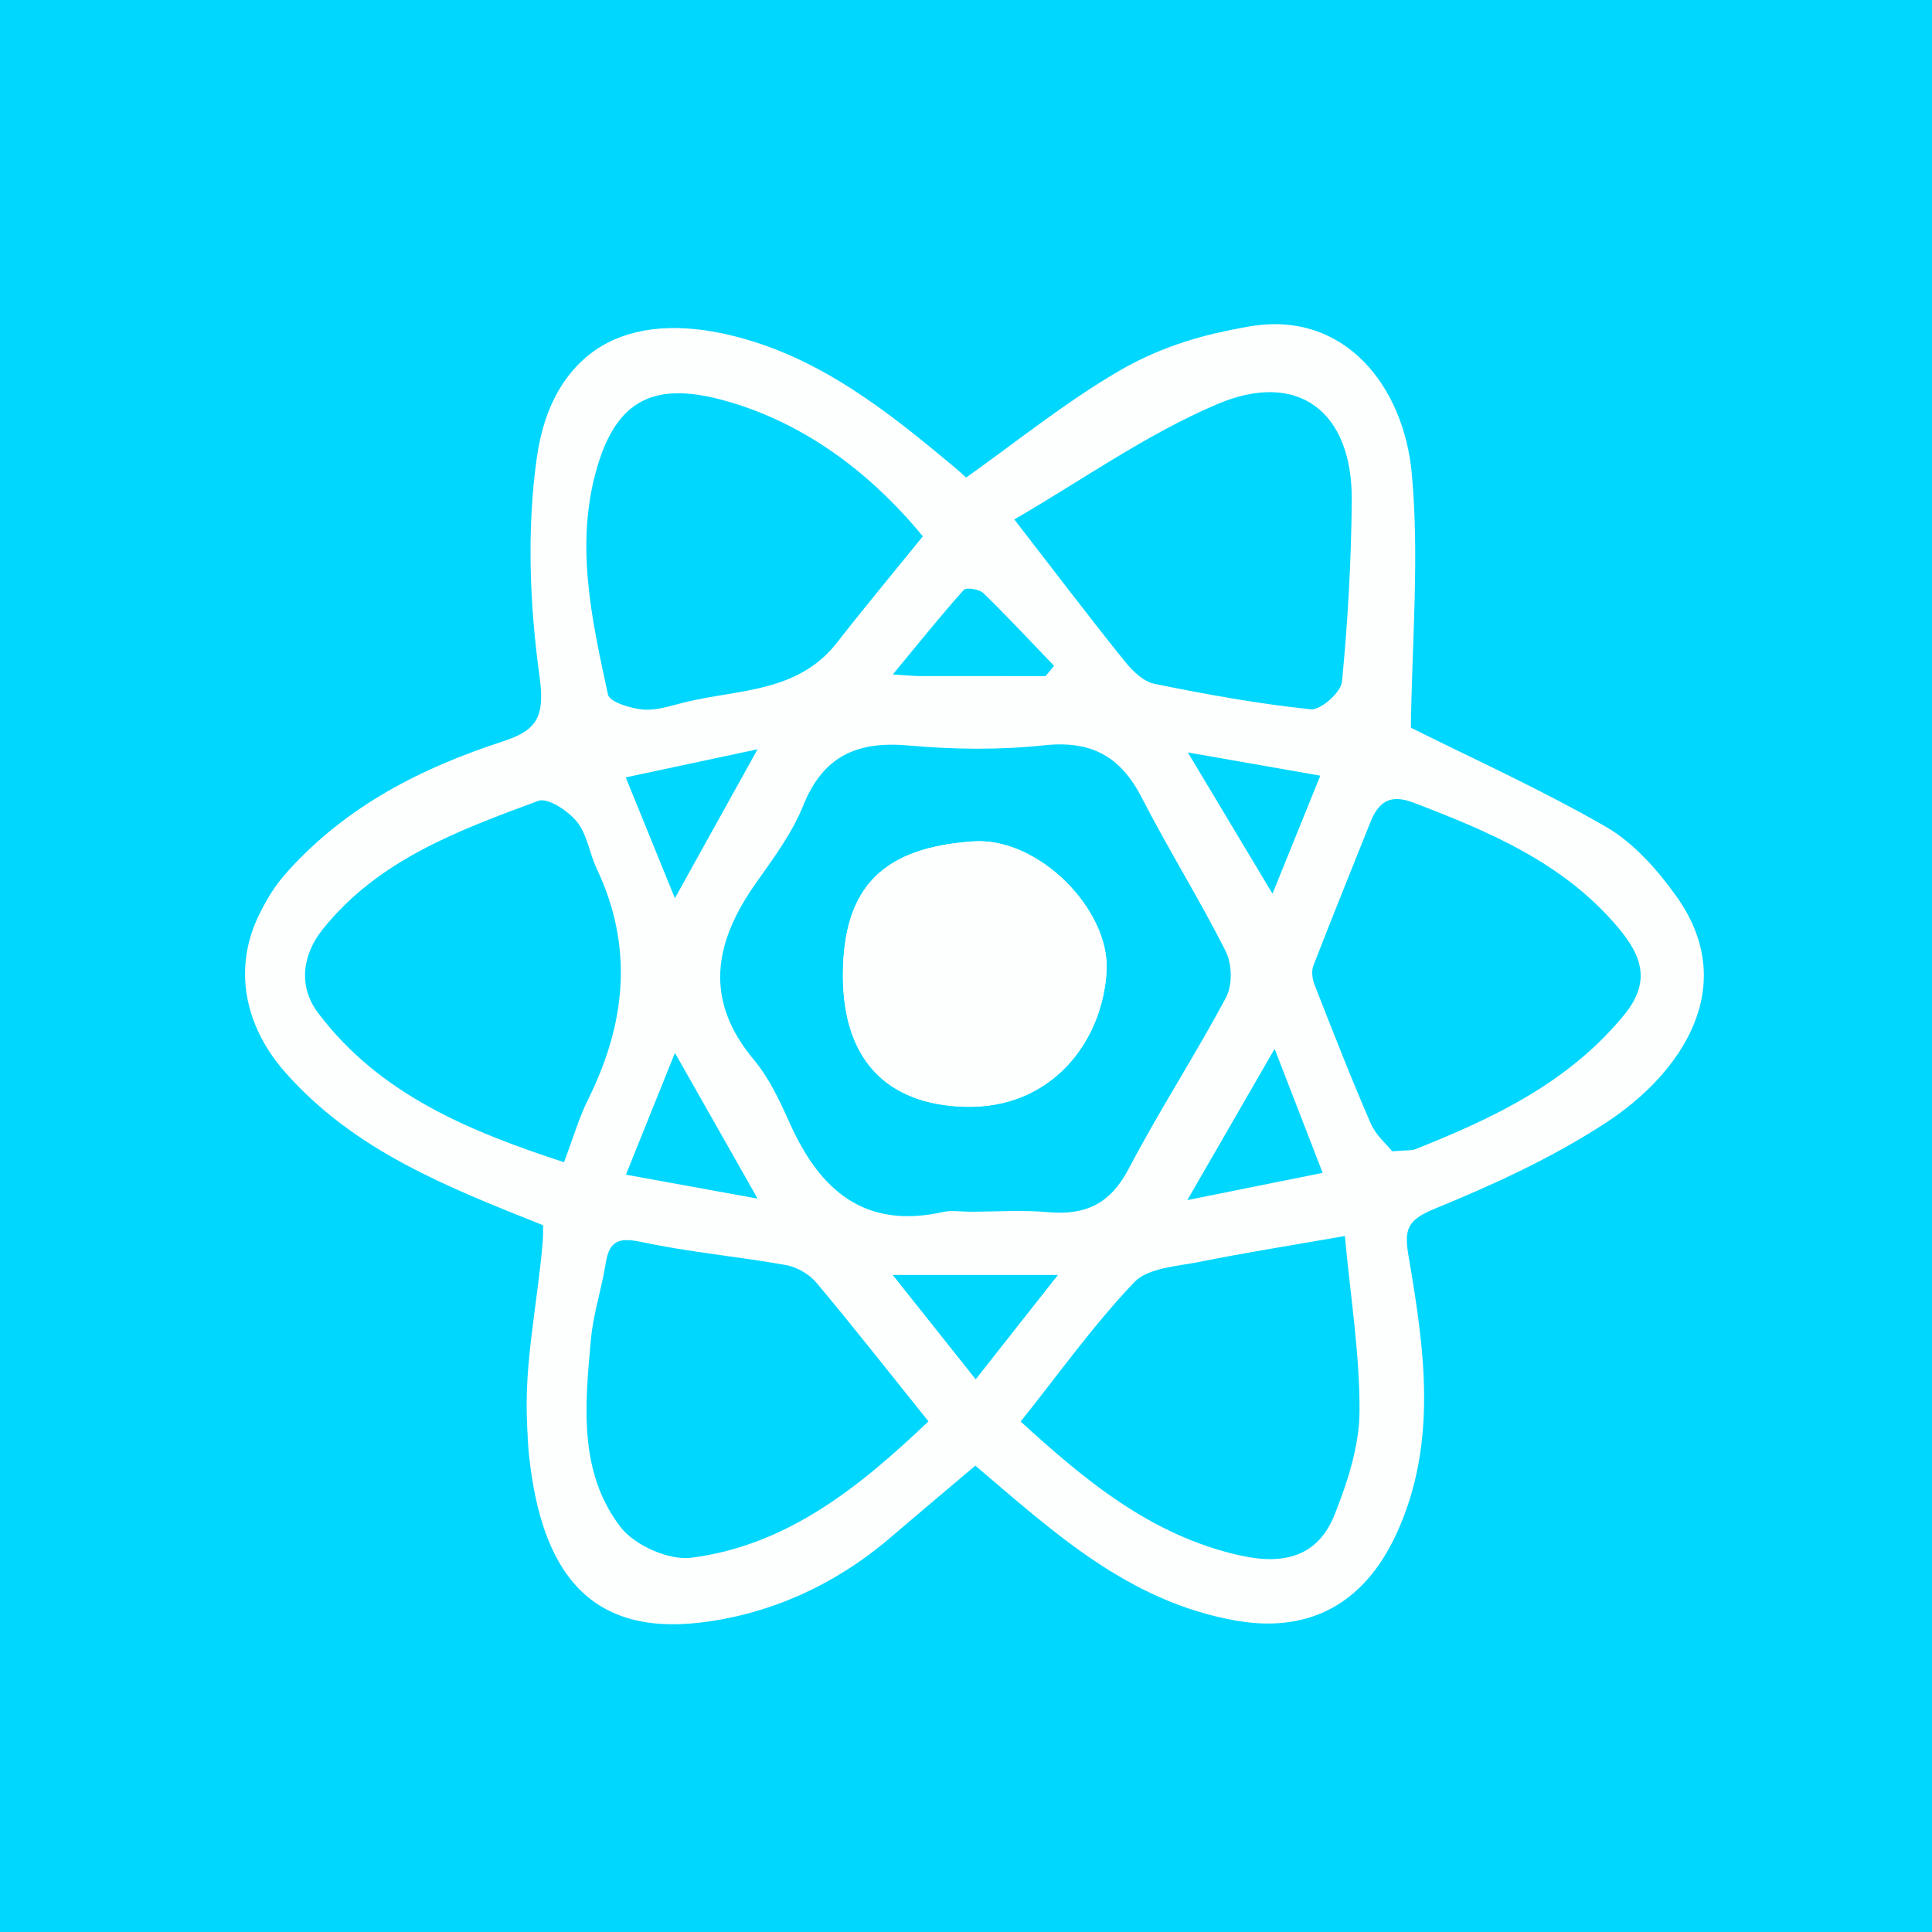
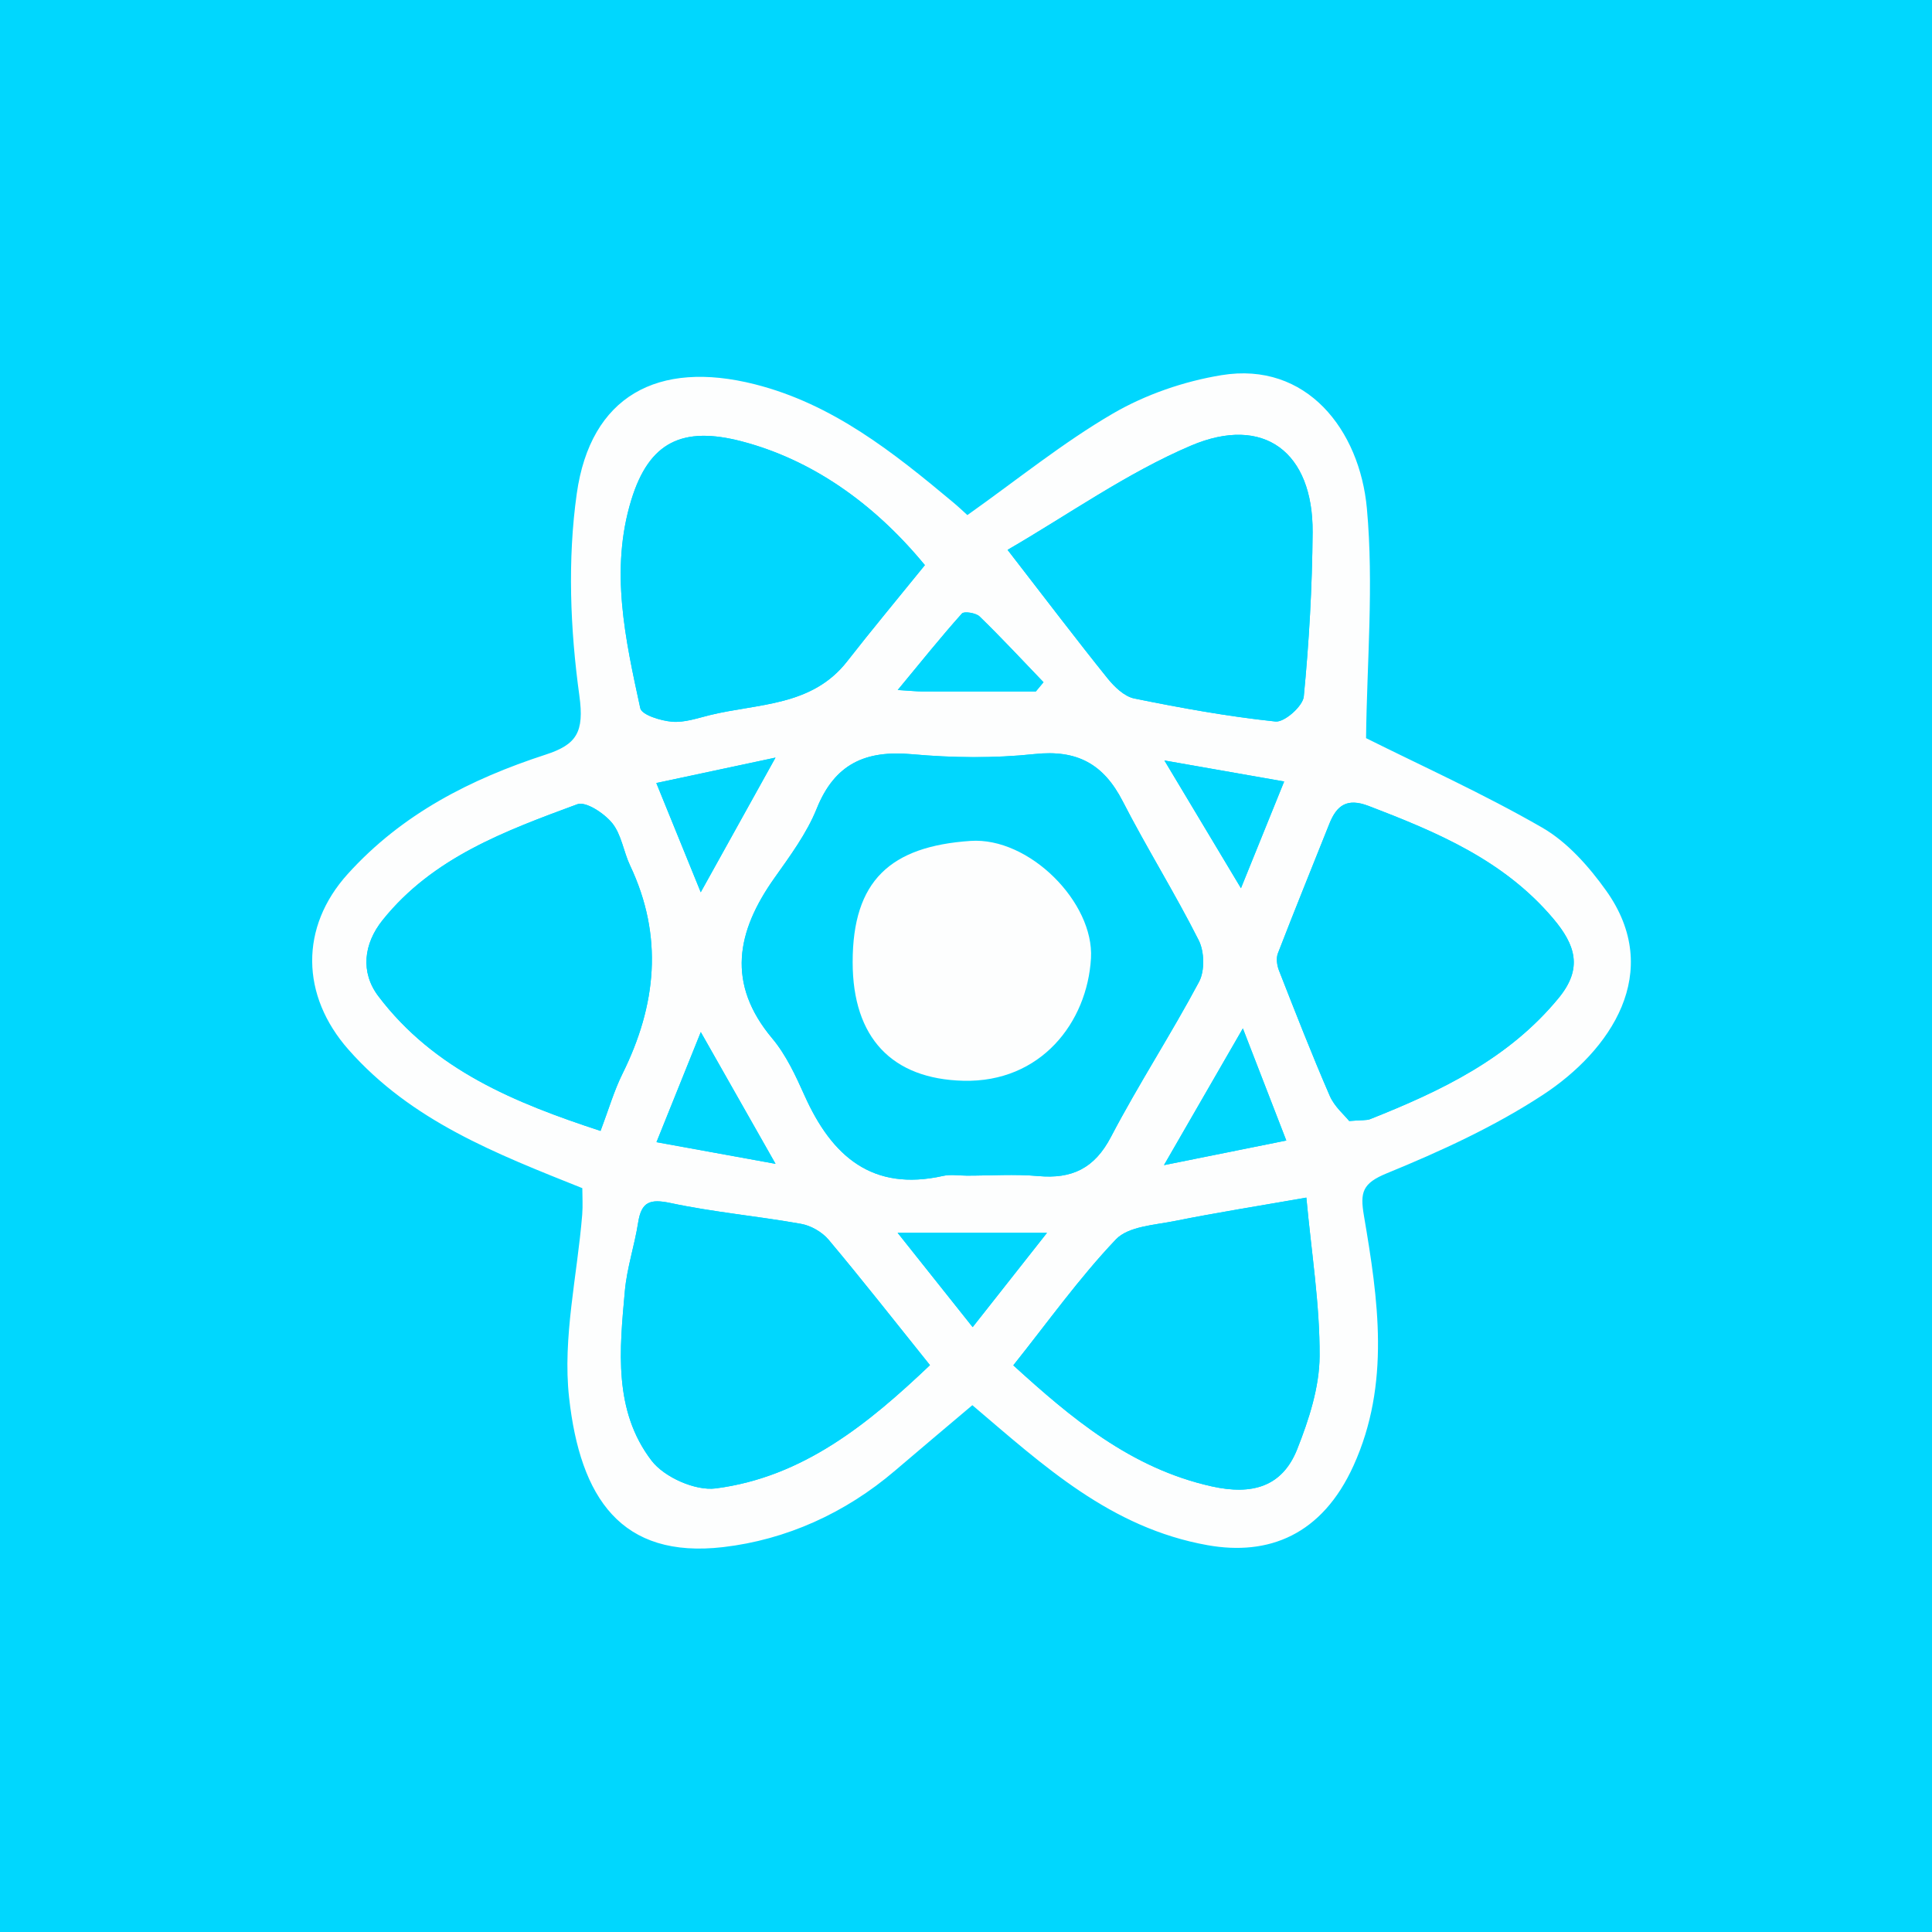
- <svg xmlns="http://www.w3.org/2000/svg" version="1.1" id="Layer_1" x="0px" y="0px" width="220px" height="220px" viewBox="0 0 220 220" enable-background="new 0 0 220 220" xml:space="preserve">
-   <path fill="#00D7FE" d="M0,220C0,146.749,0,73.496,0,0c73.333,0,146.666,0,220,0c0,73.233,0,146.466,0,220  C146.234,220,73.118,220,0,220z M158.794,82.379c0.103-9.359,0.966-18.968,0.103-28.419c-0.888-9.7-7.439-18.223-17.996-16.496  c-4.629,0.757-9.379,2.389-13.422,4.744c-6.196,3.607-11.832,8.185-18.017,12.571c-0.341-0.307-1.024-0.963-1.753-1.57  c-7.398-6.183-14.915-12.178-24.541-14.615c-12.045-3.051-20.343,1.479-22.042,13.541c-1.151,8.175-0.811,16.769,0.323,24.974  c0.628,4.556-0.347,6.063-4.168,7.308c-9.285,3.023-17.764,7.326-24.496,14.776c-5.937,6.568-5.82,15.027,0.108,21.74  c7.793,8.824,18.225,12.852,28.922,17.131c0,1.019,0.079,2.15-0.013,3.271c-0.611,7.555-2.443,15.234-1.625,22.626  c1.375,12.438,6.443,19.99,19.076,18.519c7.783-0.906,15.11-4.201,21.265-9.465c3.168-2.711,6.36-5.388,9.56-8.098  c8.825,7.492,17.101,15.186,29.112,17.326c7.535,1.344,14.154-1.248,18.059-9.857c4.587-10.119,3.05-20.547,1.284-30.902  c-0.499-2.928-0.199-4.022,2.86-5.272c6.639-2.715,13.277-5.76,19.26-9.676c8.38-5.483,15.043-15.197,7.844-25.292  c-2.13-2.98-4.787-5.992-7.896-7.785C173.313,89.257,165.609,85.786,158.794,82.379z" />
-   <path fill="#FDFEFE" d="M160.661,82.867c6.938,3.468,14.782,7.002,22.198,11.278c3.166,1.826,5.871,4.89,8.039,7.925  c7.33,10.277,0.547,20.164-7.984,25.748c-6.092,3.986-12.85,7.086-19.607,9.853c-3.115,1.272-3.42,2.39-2.912,5.369  c1.797,10.542,3.361,21.155-1.308,31.459c-3.974,8.767-10.714,11.401-18.385,10.036c-12.228-2.182-20.652-10.012-29.638-17.639  c-3.256,2.756-6.508,5.482-9.731,8.24c-6.266,5.359-13.725,8.715-21.649,9.637c-12.861,1.498-18.021-6.188-19.421-18.852  c-0.833-7.523,1.033-15.345,1.655-23.033c0.092-1.142,0.013-2.295,0.013-3.332c-10.89-4.355-21.51-8.455-29.444-17.438  c-6.036-6.834-6.154-15.444-0.11-22.134C39.231,92.4,47.863,88.02,57.315,84.942c3.89-1.268,4.883-2.802,4.243-7.44  c-1.154-8.353-1.5-17.102-0.328-25.425c1.729-12.278,10.177-16.892,22.44-13.785c9.8,2.481,17.452,8.584,24.984,14.879  c0.74,0.618,1.438,1.287,1.783,1.599c6.297-4.465,12.033-9.125,18.342-12.798c4.117-2.396,8.953-4.057,13.666-4.829  c10.746-1.758,17.416,6.918,18.32,16.793C161.646,63.556,160.768,73.339,160.661,82.867z M110.375,137.98  c2.993,0,6.006-0.217,8.975,0.053c4.258,0.388,7.1-0.958,9.178-4.934c3.469-6.634,7.576-12.929,11.095-19.533  c0.735-1.383,0.678-3.81-0.042-5.235c-2.995-5.938-6.539-11.603-9.579-17.521c-2.405-4.685-5.744-6.513-11.094-5.938  c-5.099,0.546-10.33,0.482-15.443,0.022c-5.838-0.526-9.724,1.181-12.007,6.858c-1.264,3.14-3.376,5.982-5.357,8.783  c-4.744,6.708-6.028,13.263-0.245,20.158c1.75,2.086,2.954,4.701,4.084,7.22c3.415,7.608,8.5,12.104,17.452,10.097  C108.338,137.797,109.377,137.98,110.375,137.98z M64.225,132.346c1.032-2.724,1.705-5.064,2.77-7.212  c4.274-8.62,5.178-17.301,0.954-26.22c-0.831-1.755-1.085-3.903-2.254-5.342c-1.005-1.238-3.326-2.774-4.397-2.376  c-9.039,3.343-18.19,6.691-24.523,14.59c-2.402,2.995-2.811,6.579-0.54,9.582C43.268,124.666,53.476,128.82,64.225,132.346z   M116.223,161.876c7.229,6.575,14.758,12.965,24.99,15.246c5.077,1.132,8.891,0.063,10.773-4.692  c1.473-3.716,2.797-7.789,2.818-11.713c0.037-6.49-1.023-12.986-1.668-19.973c-6.027,1.059-11.313,1.893-16.552,2.945  c-2.569,0.517-5.862,0.67-7.435,2.317C124.527,150.868,120.6,156.391,116.223,161.876z M105.725,161.854  c-4.488-5.592-8.541-10.765-12.763-15.795c-0.817-0.975-2.226-1.783-3.48-2.006c-5.46-0.975-11.015-1.468-16.431-2.623  c-2.604-0.554-3.679-0.152-4.087,2.461c-0.451,2.885-1.411,5.705-1.672,8.598c-0.669,7.408-1.465,15.1,3.371,21.402  c1.598,2.084,5.509,3.82,8.074,3.489C89.789,175.953,98.036,169.158,105.725,161.854z M105.085,61.072  c-6.612-8.037-14.478-13.324-23.008-15.573c-7.568-1.997-11.74,0.088-13.975,7.358c-2.714,8.83-0.748,17.581,1.13,26.235  c0.184,0.851,2.576,1.584,4,1.705c1.554,0.132,3.191-0.445,4.763-0.83c6.063-1.486,12.85-1.074,17.297-6.774  C98.421,69.185,101.68,65.278,105.085,61.072z M115.501,59.149c4.942,6.383,8.697,11.336,12.591,16.178  c0.869,1.081,2.121,2.292,3.381,2.547c5.887,1.195,11.816,2.274,17.783,2.898c1.118,0.117,3.441-1.934,3.559-3.144  c0.666-6.873,1.061-13.792,1.111-20.699c0.076-10.045-6.101-14.84-15.343-10.9C130.504,49.475,123.184,54.697,115.501,59.149z   M158.539,131.098c1.652-0.138,2.193-0.062,2.637-0.236c8.914-3.541,17.467-7.604,23.762-15.279  c3.045-3.716,2.121-6.652-0.719-10.007c-6.217-7.347-14.613-10.862-23.244-14.168c-2.69-1.031-4.002-0.097-4.935,2.246  c-2.166,5.441-4.377,10.865-6.485,16.328c-0.238,0.619-0.117,1.511,0.137,2.16c2.072,5.287,4.136,10.582,6.396,15.789  C156.682,129.296,157.959,130.369,158.539,131.098z M145.143,119.432c-3.594,6.228-6.404,11.098-9.939,17.225  c5.846-1.178,10.257-2.063,15.41-3.102C148.881,129.085,147.322,125.059,145.143,119.432z M111.104,157.063  c3.406-4.319,6.15-7.803,9.365-11.881c-6.732,0-12.255,0-18.818,0C104.907,149.271,107.664,152.736,111.104,157.063z M76.85,102.279  c3.418-6.155,6.118-11.019,9.417-16.96c-5.567,1.188-9.922,2.116-15.013,3.202C73.119,93.108,74.731,97.072,76.85,102.279z   M76.856,119.895c-2.061,5.121-3.695,9.182-5.582,13.867c5.265,0.957,9.634,1.752,14.997,2.729  C82.924,130.59,80.165,125.727,76.856,119.895z M135.259,85.681c3.513,5.86,6.304,10.516,9.642,16.09  c1.99-4.916,3.654-9.022,5.443-13.442C145.268,87.438,140.839,86.661,135.259,85.681z M119.063,76.987  c0.321-0.388,0.646-0.775,0.965-1.163c-2.666-2.776-5.286-5.598-8.045-8.28c-0.467-0.454-1.953-0.688-2.236-0.371  c-2.637,2.949-5.113,6.041-8.083,9.631c1.728,0.105,2.37,0.177,3.011,0.179C109.471,76.992,114.268,76.987,119.063,76.987z" />
-   <path fill="#00D7FE" d="M110.375,137.98c-0.998,0-2.037-0.186-2.986,0.029c-8.951,2.008-14.037-2.488-17.452-10.099  c-1.13-2.521-2.335-5.134-4.084-7.22c-5.783-6.896-4.499-13.45,0.245-20.158c1.98-2.801,4.093-5.643,5.357-8.783  c2.284-5.677,6.169-7.385,12.007-6.858c5.113,0.459,10.347,0.524,15.442-0.022c5.351-0.574,8.688,1.253,11.095,5.938  c3.04,5.918,6.584,11.583,9.579,17.521c0.72,1.427,0.777,3.853,0.042,5.233c-3.519,6.606-7.626,12.901-11.095,19.533  c-2.078,3.977-4.918,5.321-9.176,4.936C116.381,137.764,113.368,137.98,110.375,137.98z M95.986,111.085  c0.002,9.563,4.981,14.718,13.937,14.942c9.776,0.246,15.62-7.355,16.085-15.434c0.405-7.014-7.765-15.291-15.182-14.783  C100.766,96.5,95.984,100.798,95.986,111.085z" />
-   <path fill="#00D7FE" d="M64.225,132.346c-10.749-3.523-20.958-7.68-27.99-16.979c-2.271-3.004-1.863-6.586,0.54-9.582  c6.333-7.898,15.485-11.247,24.523-14.59c1.072-0.397,3.392,1.139,4.397,2.376c1.169,1.439,1.423,3.587,2.254,5.342  c4.224,8.919,3.32,17.599-0.954,26.22C65.93,127.279,65.257,129.622,64.225,132.346z" />
-   <path fill="#00D7FE" d="M116.223,161.876c4.377-5.485,8.307-11.008,12.932-15.866c1.57-1.648,4.863-1.804,7.435-2.32  c5.239-1.053,10.521-1.887,16.552-2.943c0.645,6.984,1.707,13.48,1.668,19.975c-0.021,3.922-1.348,7.995-2.818,11.713  c-1.885,4.756-5.696,5.822-10.773,4.69C130.98,174.841,123.452,168.451,116.223,161.876z" />
-   <path fill="#00D7FE" d="M105.725,161.854c-7.688,7.306-15.936,14.101-26.988,15.526c-2.565,0.331-6.476-1.405-8.074-3.489  c-4.836-6.305-4.041-13.994-3.371-21.402c0.262-2.893,1.221-5.713,1.672-8.598c0.408-2.613,1.484-3.015,4.087-2.461  c5.416,1.155,10.971,1.648,16.431,2.623c1.254,0.223,2.663,1.031,3.48,2.006C97.184,151.09,101.236,156.262,105.725,161.854z" />
-   <path fill="#00D7FE" d="M105.085,61.072c-3.405,4.206-6.665,8.112-9.792,12.121c-4.447,5.7-11.235,5.288-17.297,6.774  c-1.572,0.385-3.209,0.962-4.763,0.83c-1.424-0.121-3.816-0.854-4-1.705c-1.877-8.654-3.844-17.405-1.13-26.235  c2.234-7.271,6.406-9.355,13.975-7.358C90.608,47.749,98.473,53.035,105.085,61.072z" />
-   <path fill="#00D7FE" d="M115.501,59.149c7.683-4.453,15.003-9.674,23.082-13.119c9.242-3.94,15.419,0.855,15.343,10.9  c-0.053,6.907-0.445,13.826-1.111,20.699c-0.115,1.21-2.438,3.261-3.559,3.144c-5.967-0.624-11.896-1.703-17.783-2.898  c-1.26-0.256-2.512-1.466-3.381-2.547C124.197,70.486,120.443,65.532,115.501,59.149z" />
-   <path fill="#00D7FE" d="M158.539,131.098c-0.58-0.729-1.857-1.802-2.453-3.172c-2.261-5.207-4.322-10.501-6.395-15.789  c-0.254-0.646-0.377-1.541-0.14-2.158c2.109-5.463,4.32-10.887,6.486-16.328c0.935-2.342,2.241-3.277,4.937-2.246  c8.631,3.306,17.025,6.822,23.242,14.167c2.842,3.355,3.766,6.291,0.719,10.008c-6.295,7.678-14.848,11.738-23.762,15.279  C160.732,131.036,160.191,130.96,158.539,131.098z" />
-   <path fill="#00D7FE" d="M145.143,119.432c2.18,5.627,3.738,9.653,5.471,14.123c-5.153,1.036-9.564,1.924-15.41,3.102  C138.738,130.527,141.549,125.656,145.143,119.432z" />
-   <path fill="#00D7FE" d="M111.104,157.063c-3.439-4.324-6.197-7.791-9.453-11.881c6.563,0,12.084,0,18.818,0  C117.255,149.26,114.512,152.74,111.104,157.063z" />
-   <path fill="#00D7FE" d="M76.85,102.279c-2.119-5.207-3.73-9.171-5.597-13.758c5.091-1.086,9.446-2.015,15.013-3.202  C82.968,91.26,80.268,96.124,76.85,102.279z" />
-   <path fill="#00D7FE" d="M76.856,119.895c3.309,5.832,6.068,10.695,9.416,16.596c-5.363-0.977-9.732-1.77-14.997-2.729  C73.161,129.074,74.795,125.016,76.856,119.895z" />
-   <path fill="#00D7FE" d="M135.259,85.681c5.58,0.979,10.009,1.757,15.085,2.647c-1.789,4.42-3.453,8.527-5.443,13.441  C141.563,96.197,138.771,91.541,135.259,85.681z" />
-   <path fill="#00D7FE" d="M119.063,76.987c-4.797,0-9.592,0.005-14.389-0.005c-0.642-0.002-1.283-0.073-3.011-0.179  c2.969-3.59,5.446-6.682,8.083-9.631c0.283-0.317,1.771-0.083,2.236,0.371c2.759,2.682,5.379,5.504,8.047,8.28  C119.707,76.212,119.385,76.6,119.063,76.987z" />
-   <path fill="#FDFEFE" d="M95.986,111.085c-0.002-10.287,4.777-14.585,14.841-15.272c7.417-0.507,15.587,7.77,15.182,14.781  c-0.466,8.078-6.31,15.682-16.085,15.436C100.968,125.803,95.988,120.646,95.986,111.085z" />
+ <svg xmlns="http://www.w3.org/2000/svg" version="1.1" id="Layer_1" x="0px" y="0px" width="400px" height="400px" viewBox="-90 -90 400 400" enable-background="new -90 -90 400 400" xml:space="preserve">
+   <rect x="-90" y="-90" fill="#00D7FE" width="400" height="400" />
+   <path fill="#FDFEFE" d="M192.828,62.824c11.403,5.7,24.297,11.508,36.485,18.535c5.204,3.002,9.649,8.037,13.213,13.025  c12.046,16.893,0.897,33.144-13.123,42.319c-10.013,6.551-21.119,11.646-32.227,16.193c-5.121,2.091-5.62,3.927-4.785,8.824  c2.951,17.326,5.523,34.769-2.149,51.705c-6.53,14.405-17.608,18.737-30.218,16.491c-20.096-3.585-33.941-16.453-48.709-28.988  c-5.353,4.529-10.698,9.01-15.995,13.542c-10.299,8.808-22.557,14.324-35.58,15.841c-21.137,2.46-29.619-10.172-31.919-30.985  c-1.369-12.364,1.697-25.22,2.719-37.855c0.151-1.878,0.022-3.774,0.022-5.476c-17.898-7.159-35.353-13.896-48.393-28.661  c-9.92-11.232-10.114-25.384-0.181-36.379C-6.747,78.491,7.44,71.293,22.976,66.234c6.394-2.084,8.025-4.604,6.973-12.228  c-1.896-13.728-2.465-28.107-0.539-41.787c2.842-20.18,16.727-27.763,36.881-22.656c16.107,4.077,28.684,14.108,41.062,24.454  c1.217,1.016,2.364,2.115,2.931,2.628c10.35-7.338,19.778-14.998,30.145-21.034c6.768-3.938,14.716-6.668,22.463-7.937  c17.66-2.891,28.623,11.369,30.108,27.6C194.448,31.086,193.004,47.164,192.828,62.824z M110.183,153.404  c4.92,0,9.87-0.354,14.75,0.088c6.998,0.636,11.67-1.575,15.083-8.109c5.703-10.904,12.453-21.251,18.236-32.103  c1.206-2.273,1.114-6.263-0.069-8.605c-4.923-9.759-10.747-19.07-15.743-28.796c-3.953-7.7-9.44-10.705-18.233-9.76  c-8.38,0.897-16.979,0.792-25.382,0.036c-9.595-0.863-15.981,1.942-19.732,11.271c-2.078,5.162-5.55,9.832-8.806,14.436  c-7.796,11.026-9.907,21.798-0.402,33.129c2.876,3.429,4.855,7.729,6.712,11.869c5.613,12.502,13.97,19.894,28.683,16.595  C106.834,153.104,108.542,153.404,110.183,153.404z M34.333,144.144c1.696-4.475,2.801-8.322,4.552-11.852  c7.025-14.169,8.51-28.435,1.569-43.093c-1.366-2.884-1.785-6.416-3.706-8.781c-1.651-2.035-5.466-4.56-7.227-3.905  c-14.856,5.494-29.896,10.996-40.304,23.979c-3.948,4.922-4.621,10.813-0.888,15.749C-0.111,131.521,16.667,138.351,34.333,144.144z   M119.793,192.678c11.882,10.807,24.255,21.31,41.072,25.058c8.344,1.862,14.61,0.105,17.706-7.712  c2.42-6.106,4.596-12.802,4.633-19.25c0.059-10.666-1.683-21.343-2.742-32.824c-9.905,1.738-18.596,3.107-27.204,4.838  c-4.22,0.849-9.633,1.103-12.222,3.808C133.441,174.587,126.986,183.663,119.793,192.678z M102.54,192.64  c-7.376-9.188-14.037-17.69-20.977-25.958c-1.342-1.601-3.659-2.932-5.72-3.298c-8.973-1.602-18.104-2.411-27.005-4.308  c-4.281-0.913-6.046-0.254-6.717,4.042c-0.741,4.743-2.319,9.378-2.747,14.133c-1.101,12.173-2.408,24.816,5.539,35.175  c2.627,3.425,9.054,6.278,13.271,5.734C76.348,215.814,89.902,204.647,102.54,192.64z M101.487,27.004  C90.621,13.794,77.692,5.104,63.674,1.408c-12.439-3.282-19.296,0.145-22.97,12.093c-4.461,14.513-1.229,28.896,1.857,43.119  c0.303,1.398,4.234,2.604,6.575,2.802c2.554,0.218,5.245-0.729,7.828-1.364c9.965-2.441,21.12-1.764,28.428-11.133  C90.534,40.338,95.891,33.916,101.487,27.004z M118.607,23.842c8.121,10.492,14.293,18.632,20.692,26.59  c1.428,1.776,3.486,3.766,5.558,4.185c9.673,1.965,19.42,3.737,29.227,4.764c1.837,0.192,5.655-3.179,5.849-5.168  c1.094-11.295,1.745-22.667,1.828-34.019c0.122-16.51-10.026-24.391-25.218-17.916C143.267,7.943,131.233,16.526,118.607,23.842z   M189.341,142.095c2.715-0.228,3.606-0.103,4.334-0.389c14.65-5.818,28.709-12.498,39.054-25.111  c5.004-6.107,3.485-10.934-1.181-16.447c-10.218-12.075-24.021-17.853-38.203-23.285c-4.421-1.696-6.578-0.16-8.11,3.691  c-3.56,8.942-7.194,17.856-10.659,26.835c-0.392,1.018-0.192,2.484,0.226,3.551c3.406,8.689,6.798,17.392,10.514,25.95  C186.289,139.132,188.388,140.895,189.341,142.095z M167.323,122.918c-5.908,10.237-10.524,18.242-16.334,28.311  c9.605-1.937,16.859-3.389,25.326-5.097C173.467,138.787,170.905,132.168,167.323,122.918z M111.378,184.768  c5.599-7.098,10.108-12.824,15.392-19.527c-11.063,0-20.141,0-30.926,0C101.195,171.962,105.726,177.656,111.378,184.768z   M55.082,94.729c5.618-10.117,10.056-18.111,15.479-27.875c-9.15,1.953-16.309,3.479-24.676,5.263  C48.95,79.655,51.599,86.17,55.082,94.729z M55.092,123.681c-3.387,8.417-6.073,15.093-9.174,22.792  c8.652,1.572,15.833,2.878,24.648,4.484C65.065,141.26,60.53,133.265,55.092,123.681z M151.079,67.449  c5.772,9.631,10.361,17.283,15.849,26.444c3.27-8.079,6.003-14.828,8.944-22.093C167.528,70.337,160.251,69.061,151.079,67.449z   M124.46,53.159c0.527-0.636,1.062-1.273,1.586-1.911c-4.382-4.563-8.688-9.2-13.224-13.609c-0.767-0.746-3.208-1.13-3.674-0.609  c-4.334,4.847-8.402,9.929-13.284,15.829c2.84,0.173,3.896,0.291,4.949,0.294C108.697,53.169,116.578,53.159,124.46,53.159z" />
+   <path fill="#00D7FE" d="M110.183,153.404c-1.641,0-3.349-0.305-4.909,0.048c-14.711,3.302-23.071-4.09-28.682-16.598  c-1.858-4.145-3.838-8.439-6.713-11.867c-9.504-11.333-7.394-22.104,0.403-33.13c3.254-4.604,6.727-9.274,8.805-14.435  c3.753-9.33,10.138-12.137,19.733-11.27c8.403,0.753,17.006,0.86,25.379-0.037c8.795-0.943,14.28,2.059,18.235,9.759  c4.997,9.727,10.82,19.038,15.744,28.796c1.185,2.345,1.276,6.333,0.07,8.6c-5.783,10.856-12.537,21.204-18.236,32.104  c-3.416,6.537-8.082,8.744-15.08,8.112C120.053,153.051,115.103,153.404,110.183,153.404z M86.533,109.201  c0.003,15.719,8.186,24.187,22.906,24.56c16.068,0.402,25.67-12.091,26.437-25.368c0.666-11.527-12.763-25.131-24.953-24.296  C94.389,85.229,86.53,92.294,86.533,109.201z" />
+   <path fill="#00D7FE" d="M34.333,144.144c-17.667-5.789-34.446-12.622-46.004-27.903c-3.733-4.938-3.061-10.825,0.888-15.749  c10.408-12.982,25.45-18.485,40.304-23.979c1.762-0.653,5.575,1.871,7.227,3.904c1.921,2.365,2.339,5.896,3.706,8.78  c6.941,14.659,5.456,28.924-1.569,43.094C37.134,135.817,36.029,139.669,34.333,144.144z" />
+   <path fill="#00D7FE" d="M119.793,192.678c7.193-9.015,13.651-18.091,21.253-26.076c2.581-2.709,7.994-2.966,12.22-3.814  c8.612-1.73,17.295-3.1,27.207-4.835c1.06,11.479,2.805,22.155,2.74,32.829c-0.034,6.447-2.216,13.14-4.631,19.253  c-3.098,7.816-9.362,9.566-17.708,7.704C144.048,213.987,131.675,203.484,119.793,192.678z" />
+   <path fill="#00D7FE" d="M102.54,192.64c-12.636,12.011-26.191,23.178-44.356,25.521c-4.217,0.544-10.643-2.31-13.271-5.734  c-7.947-10.362-6.642-23.002-5.539-35.175c0.43-4.755,2.006-9.39,2.747-14.133c0.671-4.296,2.439-4.955,6.717-4.042  c8.901,1.896,18.032,2.706,27.005,4.308c2.061,0.366,4.377,1.697,5.72,3.298C88.503,174.95,95.161,183.451,102.54,192.64z" />
+   <path fill="#00D7FE" d="M101.487,27.004c-5.596,6.912-10.954,13.332-16.093,19.921c-7.308,9.369-18.465,8.691-28.428,11.133  c-2.584,0.634-5.273,1.582-7.829,1.364c-2.34-0.198-6.271-1.403-6.574-2.802c-3.085-14.223-6.317-28.606-1.857-43.119  C44.377,1.551,51.234-1.874,63.675,1.408C77.694,5.105,90.621,13.794,101.487,27.004z" />
+   <path fill="#00D7FE" d="M118.607,23.842c12.626-7.318,24.659-15.899,37.936-21.562c15.191-6.476,25.34,1.405,25.218,17.916  c-0.088,11.351-0.734,22.723-1.828,34.019c-0.189,1.989-4.006,5.359-5.849,5.167c-9.807-1.026-19.554-2.799-29.227-4.763  c-2.071-0.422-4.13-2.41-5.558-4.187C132.898,42.475,126.729,34.334,118.607,23.842z" />
+   <path fill="#00D7FE" d="M189.341,142.095c-0.953-1.2-3.052-2.963-4.03-5.215c-3.717-8.558-7.104-17.259-10.51-25.95  c-0.418-1.06-0.622-2.532-0.232-3.546c3.466-8.979,7.1-17.894,10.659-26.837c1.539-3.847,3.684-5.385,8.117-3.69  c14.183,5.434,27.979,11.213,38.198,23.285c4.671,5.513,6.189,10.34,1.184,16.448c-10.348,12.619-24.406,19.292-39.056,25.111  C192.947,141.992,192.056,141.867,189.341,142.095z" />
+   <path fill="#00D7FE" d="M167.323,122.918c3.585,9.25,6.144,15.869,8.991,23.214c-8.466,1.702-15.72,3.16-25.325,5.097  C156.799,141.155,161.415,133.151,167.323,122.918z" />
+   <path fill="#00D7FE" d="M111.378,184.768c-5.651-7.104-10.183-12.806-15.535-19.527c10.786,0,19.859,0,30.926,0  C121.488,171.943,116.981,177.664,111.378,184.768z" />
+   <path fill="#00D7FE" d="M55.082,94.729c-3.483-8.559-6.129-15.074-9.198-22.612c8.367-1.785,15.525-3.313,24.674-5.263  C65.137,76.618,60.699,84.612,55.082,94.729z" />
+   <path fill="#00D7FE" d="M55.092,123.681c5.438,9.584,9.973,17.579,15.475,27.276c-8.814-1.606-15.995-2.909-24.648-4.484  C49.02,138.768,51.705,132.098,55.092,123.681z" />
+   <path fill="#00D7FE" d="M151.079,67.449c9.172,1.609,16.449,2.888,24.793,4.351c-2.941,7.265-5.675,14.015-8.944,22.09  C161.44,84.732,156.852,77.081,151.079,67.449z" />
+   <path fill="#00D7FE" d="M124.46,53.159c-7.885,0-15.763,0.01-23.648-0.008c-1.054-0.002-2.109-0.119-4.948-0.294  c4.88-5.899,8.951-10.982,13.285-15.829c0.464-0.521,2.912-0.136,3.674,0.61c4.536,4.409,8.842,9.046,13.227,13.609  C125.52,51.886,124.99,52.524,124.46,53.159z" />
+   <path fill="#FDFEFE" d="M86.533,109.201c-0.003-16.907,7.851-23.972,24.391-25.1c12.191-0.833,25.62,12.771,24.952,24.292  c-0.767,13.276-10.369,25.774-26.436,25.369C94.721,133.388,86.536,124.916,86.533,109.201z" />
</svg>
